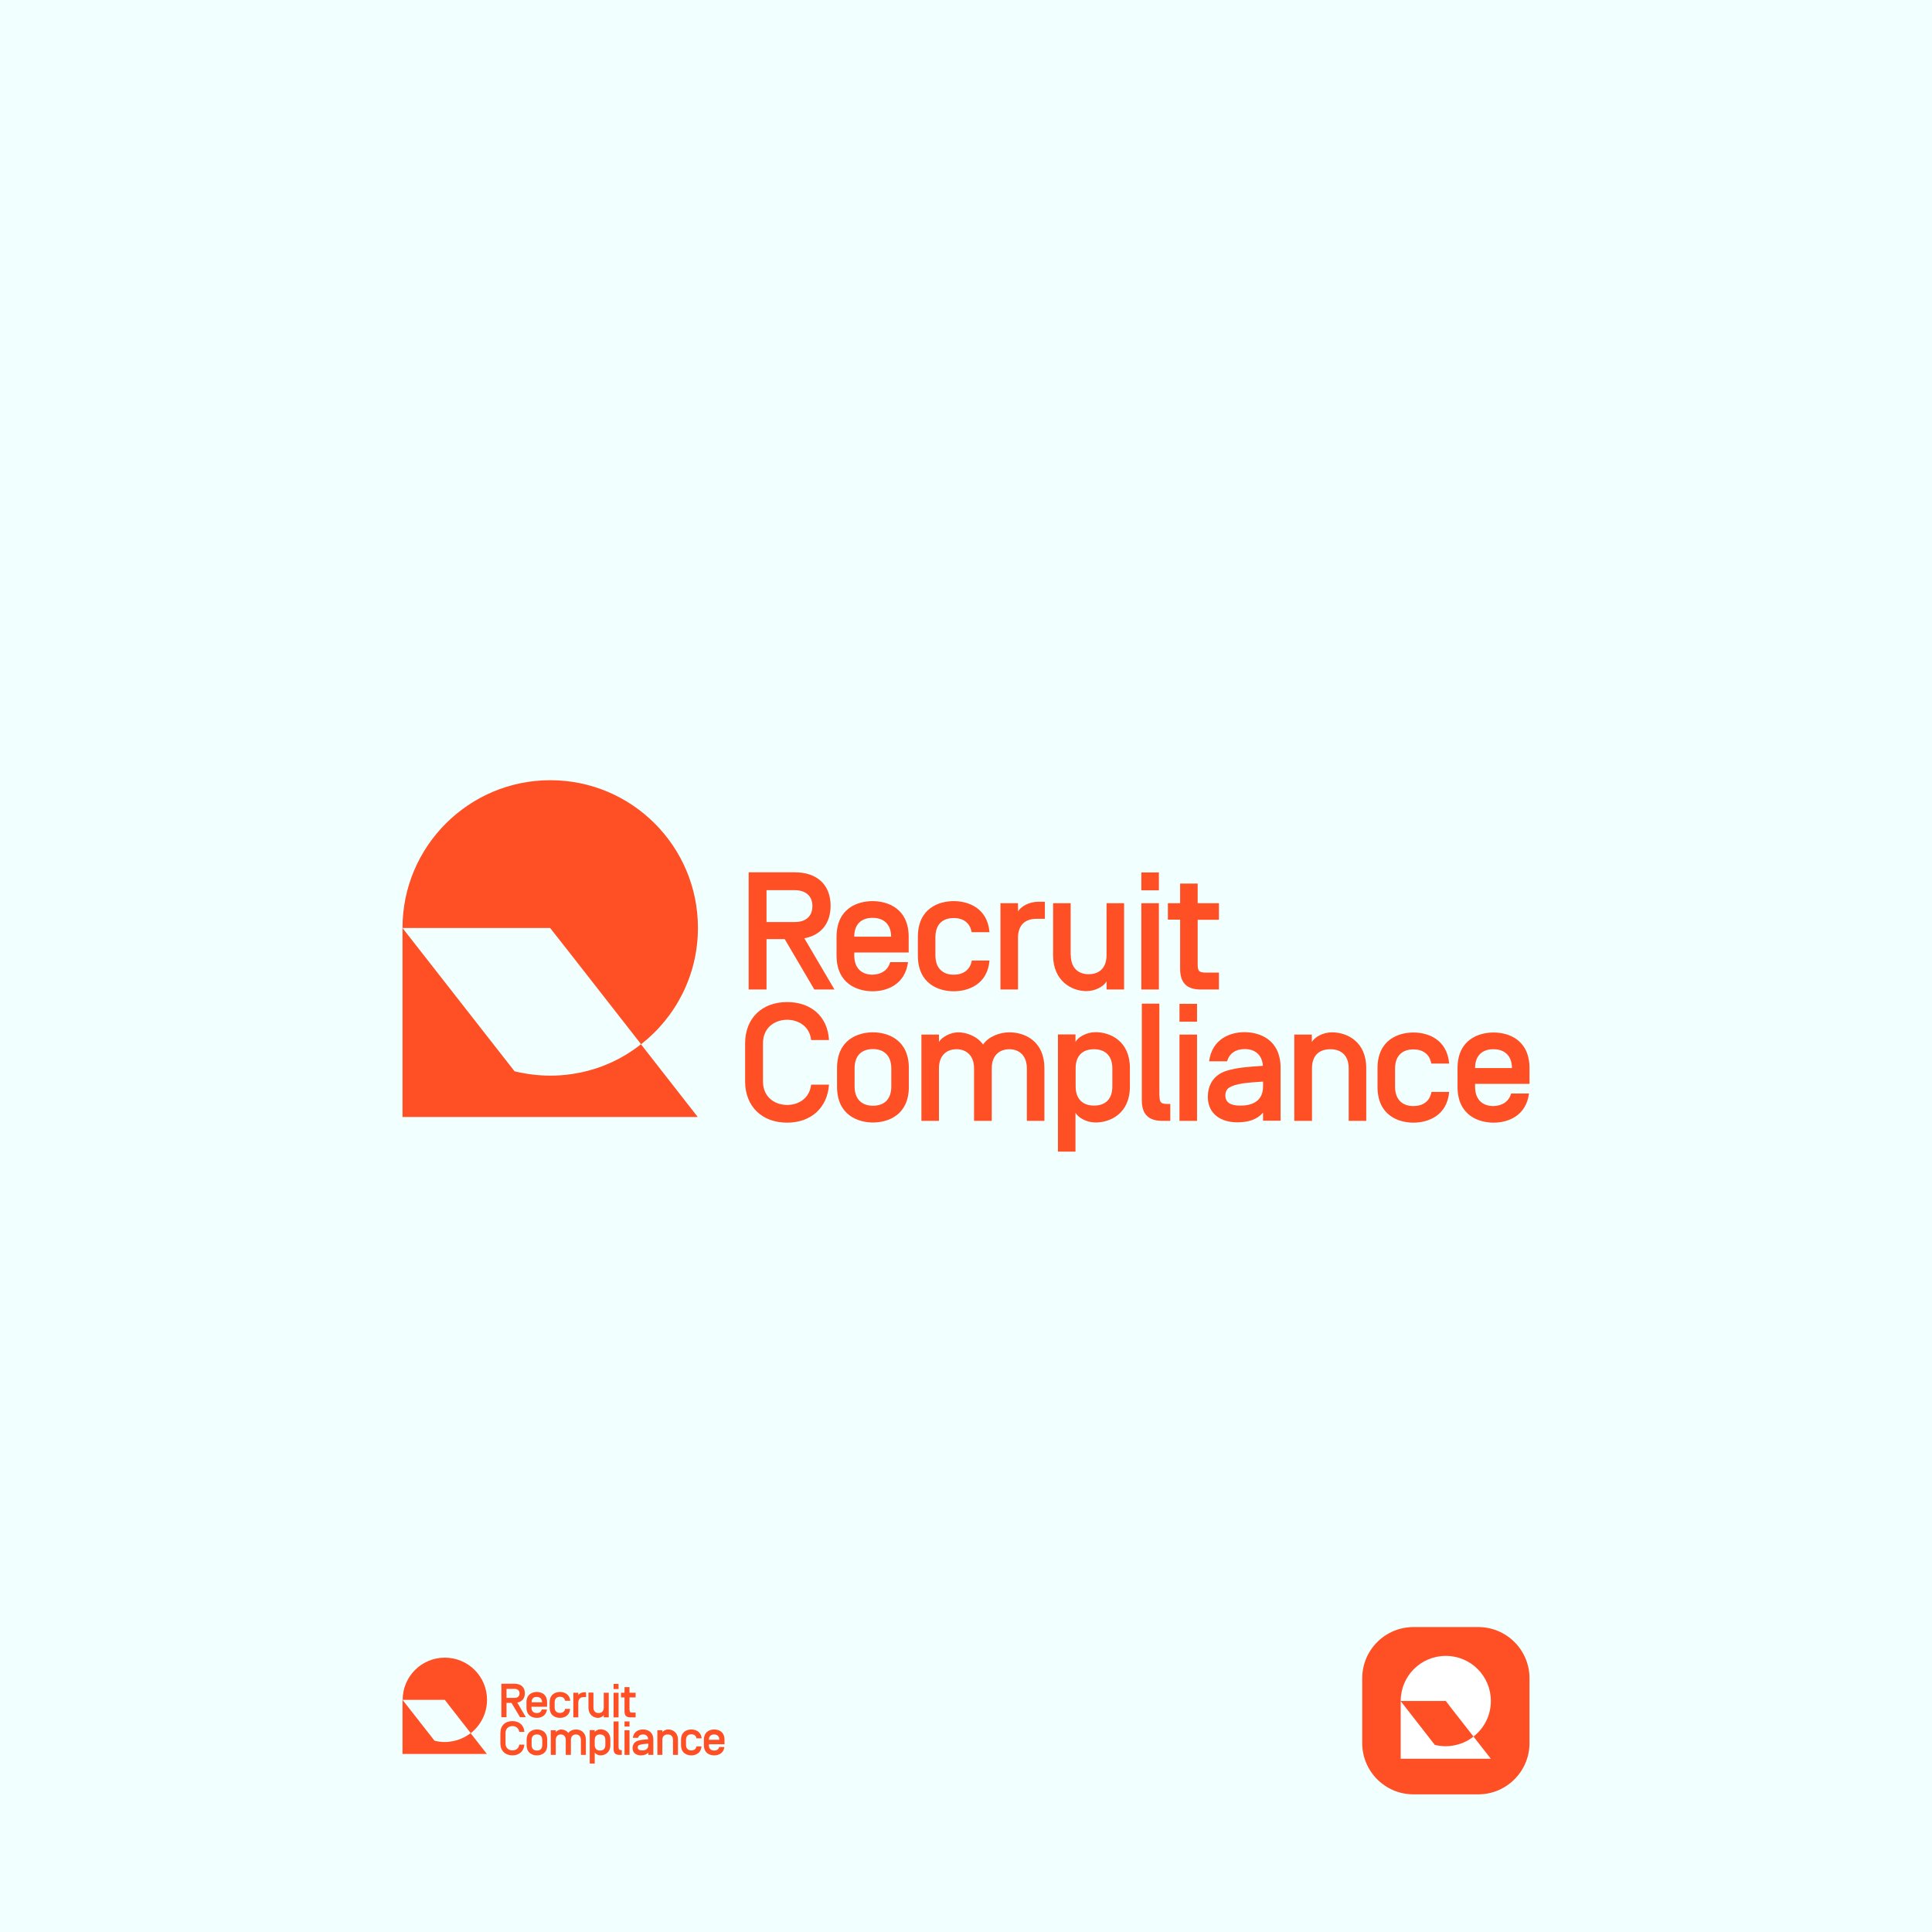
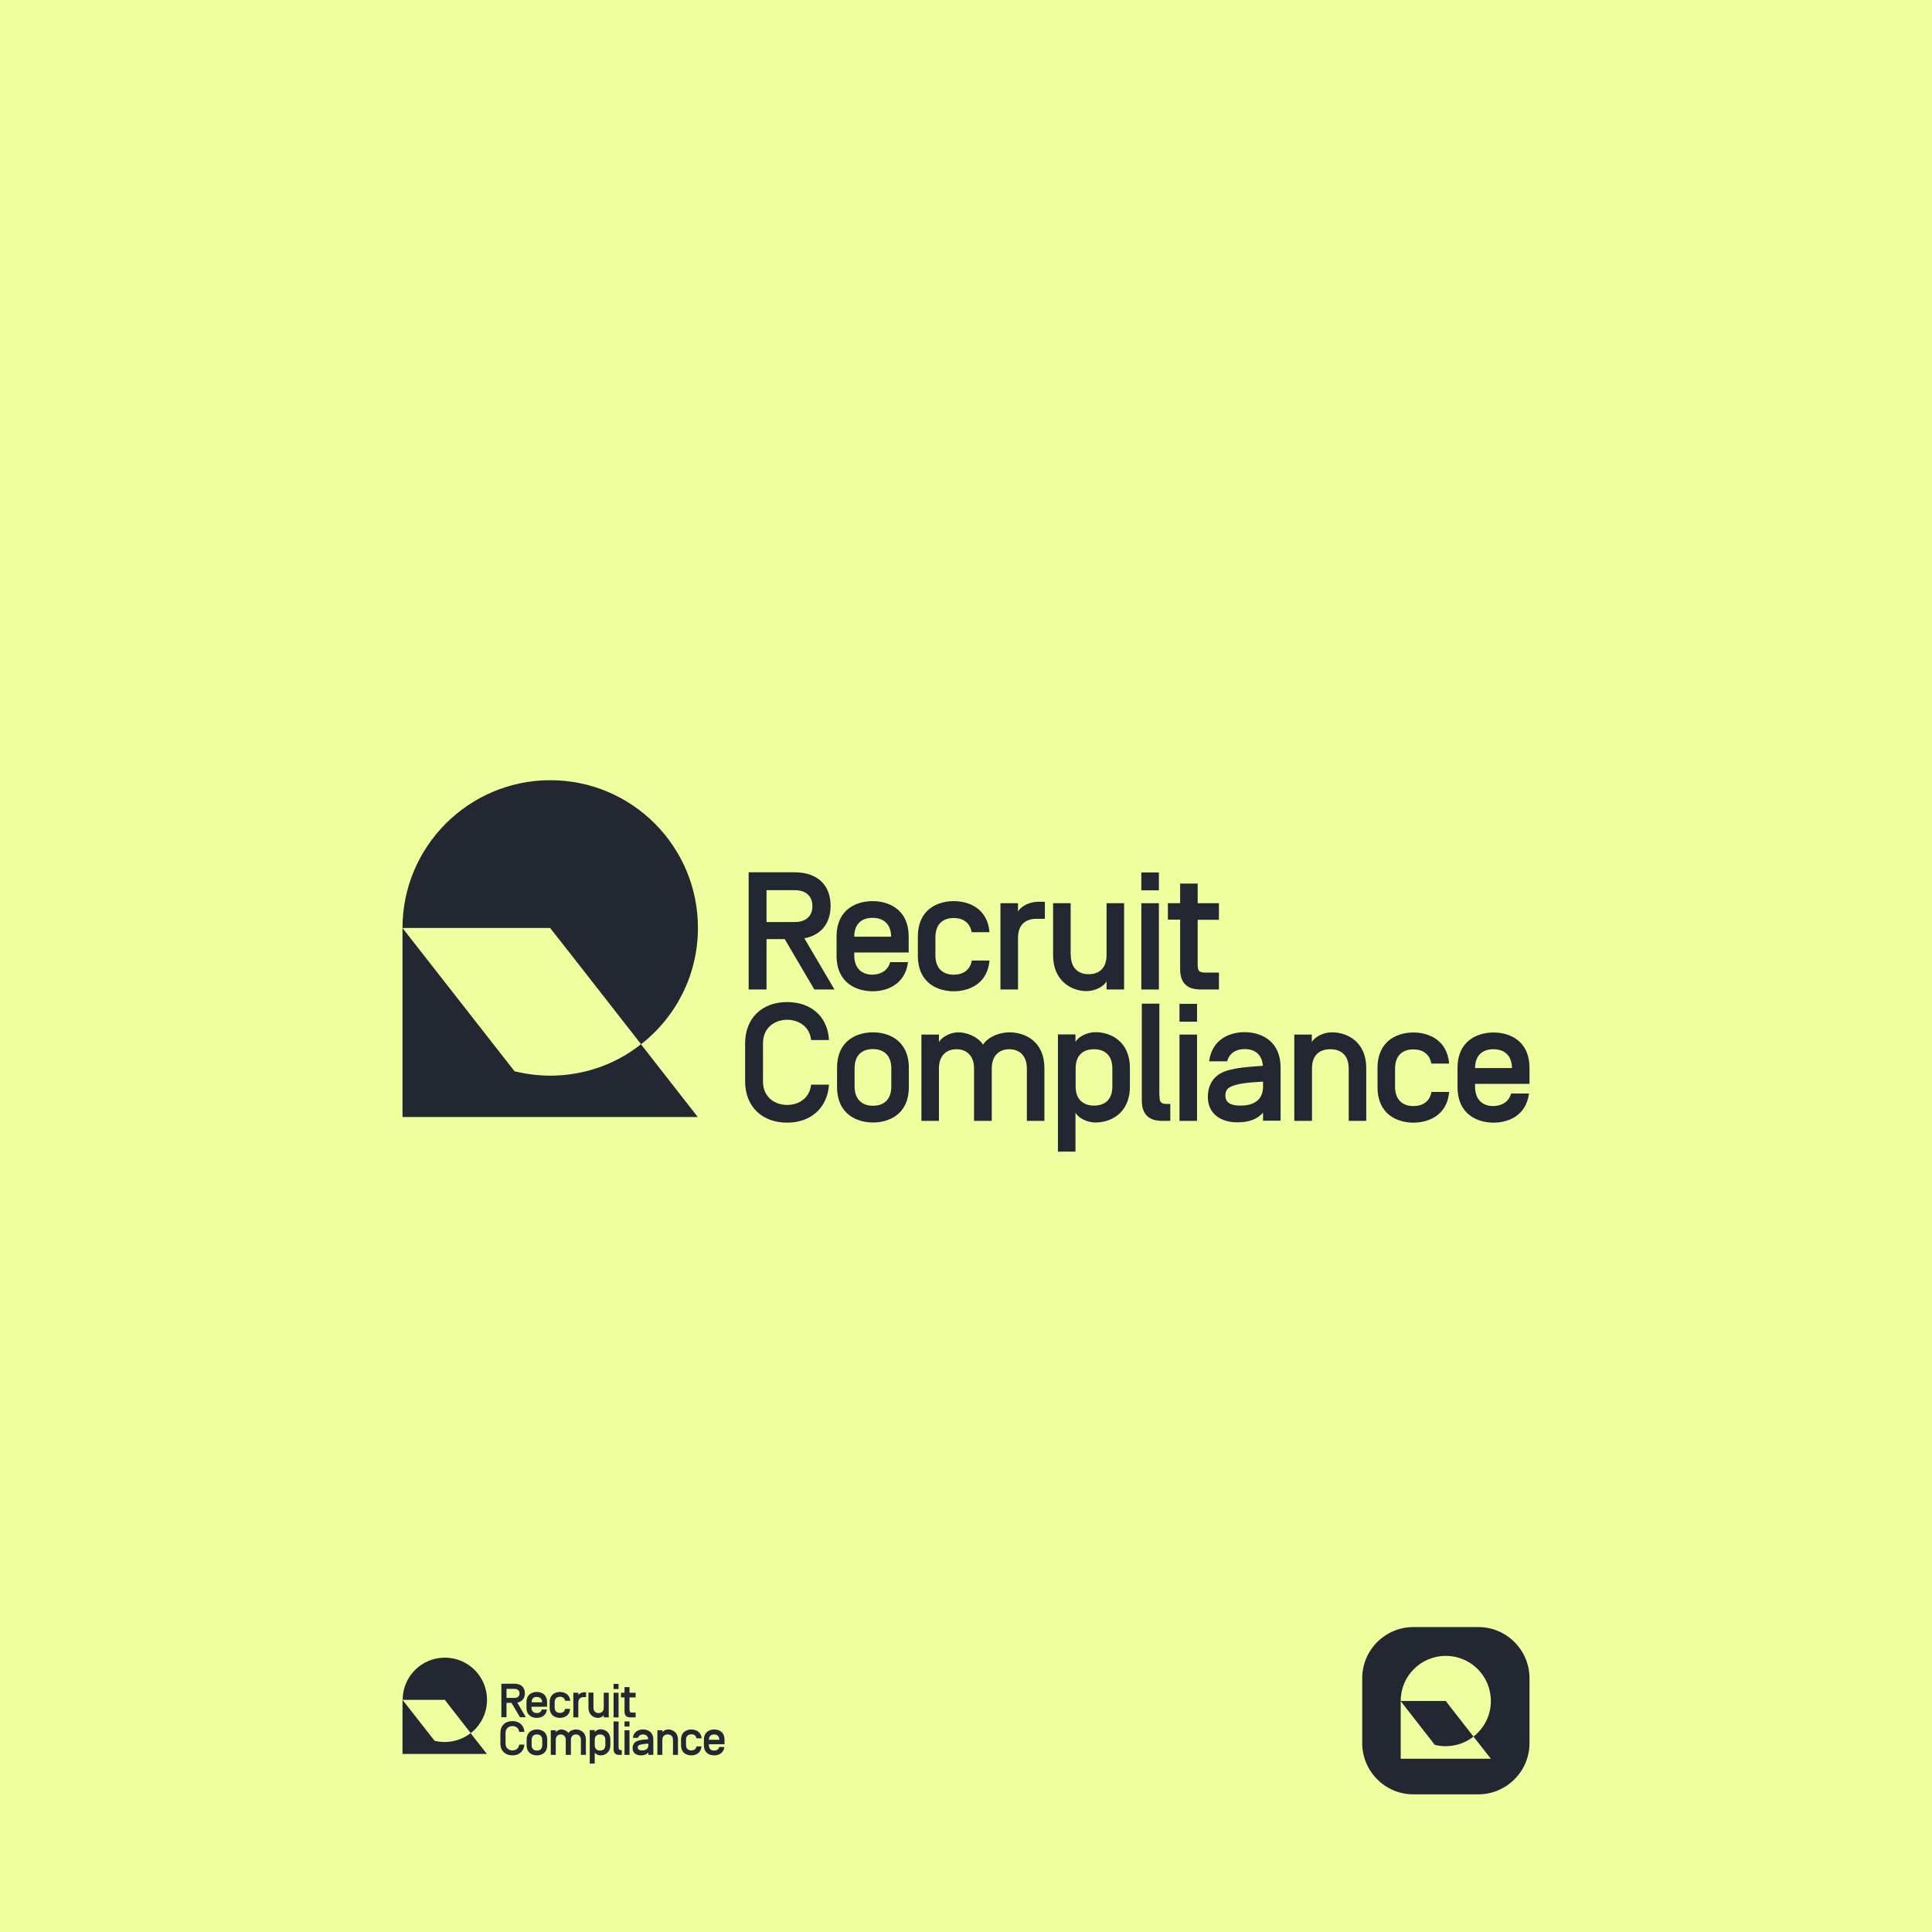
<svg xmlns="http://www.w3.org/2000/svg" version="1.1" id="Layer_1" x="0px" y="0px" viewBox="0 0 1200 1200" style="enable-background:new 0 0 1200 1200;" xml:space="preserve">
  <style type="text/css">
- 	.st0{fill:#F2FFFF;}
- 	.st1{fill:#FF4F24;}
- 	.st2{fill:#FFFFFF;}
+ 	.st0{fill:#EFFFA0;}
+ 	.st1{fill:#222731;}
</style>
  <rect class="st0" width="1200" height="1200" />
  <path class="st1" d="M918.2,1114.5h-40.3c-17.6,0-31.8-14.3-31.8-31.8v-40.3c0-17.6,14.3-31.8,31.8-31.8h40.3  c17.6,0,31.8,14.3,31.8,31.8v40.3C950,1100.2,935.7,1114.5,918.2,1114.5z" />
  <g>
+     <path class="st1" d="M476.1,583.3v31.3H465v-72.8h28.6c14.4,0,22.3,8.2,22.3,20.8c0,10.7-5.7,18.2-16.3,20.2l18.7,31.8h-12.5   l-18.4-31.3H476.1z M493.6,552.9h-17.5v19.8h17.5c6.8,0,11-3.5,11-9.9C504.6,556.4,500.3,552.9,493.6,552.9z" />
+     <path class="st1" d="M552.9,597.6H564c-1.9,14.2-13.4,18.1-22,18.1c-9.4,0-22.4-4.6-22.4-22.2v-11.6c0-17.7,13-22.2,22.4-22.2   c9.4,0,22.4,4.6,22.4,22.2v9.7h-33.8v1.8c0,8.1,4.7,12,11.4,12C547.4,605.2,551.5,602.7,552.9,597.6z M530.6,581.7v0.1h22.9v-0.1   c-0.1-7.8-4.8-11.6-11.4-11.6C535.2,570,530.6,573.9,530.6,581.7z" />
+     <path class="st1" d="M592.4,615.7c-9.4,0-22.3-4.6-22.3-22.2v-11.6c0-17.7,13-22.2,22.3-22.2c8.8,0,20.9,4.1,22.2,19.3h-11.1   c-1-5.9-5.3-8.8-11.1-8.8c-6.8,0-11.4,3.8-11.4,12v11.2c0,8.1,4.7,12,11.4,12c5.8,0,10.2-2.9,11.2-8.8h11   C613.3,611.6,601.2,615.7,592.4,615.7z" />
+     <path class="st1" d="M643.7,570.7c-6.8,0-11.4,3.7-11.4,11.8v32.1h-10.9V561h10.9v5.2c1.6-3.1,6.9-6.1,12.5-6.1h4.2v10.6H643.7z" />
+     <path class="st1" d="M665.1,593.2c0,8.1,4.7,11.9,11.1,11.9s11.1-3.7,11.1-11.9V561h10.9v53.6h-10.9v-5.1   c-1.6,3.1-6.9,6.1-12.5,6.1c-9.3,0-20.7-6.4-20.7-22.2V561h10.9V593.2z" />
+     <path class="st1" d="M719.8,553h-10.9v-11.1h10.9V553z M719.8,614.6h-10.9V561h10.9V614.6z" />
+     <path class="st1" d="M743.9,599c0,4,0.7,5.1,5,5.1h8.2v10.5h-11.3c-8.9,0-12.8-4.4-12.8-12.8v-30.6h-7.6V561h7.6v-12.2h10.9V561   h13.2v10.3h-13.2V599z" />
+     <path class="st1" d="M488.9,697.3c-15.6,0-26.1-10-26.1-25.7v-23.5c0-15.7,10.5-25.7,26.1-25.7c14.9,0,25.2,9,26,23.6h-11.1   c-0.9-8.7-8.1-12.6-14.9-12.6c-7.3,0-15,4.5-15,14.7v23.5c0,10.2,7.7,14.7,15,14.7c6.8,0,13.9-3.8,14.9-12.6h11.1   C513.9,688.1,503.7,697.3,488.9,697.3z" />
+     <path class="st1" d="M519.9,663.4c0-17.7,13-22.2,22.3-22.2s22.3,4.6,22.3,22.2V675c0,17.7-13,22.2-22.3,22.2s-22.3-4.6-22.3-22.2   V663.4z M553.6,663.6c0-8.1-4.7-12-11.4-12c-6.8,0-11.4,3.8-11.4,12v11.2c0,8.1,4.7,12,11.4,12c6.8,0,11.4-3.8,11.4-12V663.6z" />
+     <path class="st1" d="M615.9,696.2H605v-32.6c0-8.1-4.9-11.9-10.9-11.9c-6,0-10.9,3.7-10.9,11.9v32.6h-10.9v-53.6h10.9v4.7   c1.4-2.9,6.9-6.1,12-6.1c5,0,11.8,2.4,15.4,7.6c3.5-5.2,10.7-7.6,16.3-7.6c9.9,0,21.8,5.7,21.8,22.2v32.8h-10.9v-32.6   c0-8.1-4.9-11.9-10.9-11.9c-6,0-10.9,3.7-10.9,11.9V696.2z" />
+     <path class="st1" d="M701.8,675c0,16.5-12.1,22.2-21.3,22.2c-5.6,0-10.9-3-12.5-6.1v24.2h-10.9v-72.8H668v4.7   c1.6-3.1,6.9-6.1,12.5-6.1c9.3,0,21.3,5.7,21.3,22.2V675z M690.9,663.6c0-8.1-4.7-11.9-11.4-11.9c-6.8,0-11.4,3.7-11.4,11.9v11.2   c0,8.1,4.7,11.9,11.4,11.9c6.8,0,11.4-3.7,11.4-11.9V663.6z" />
+     <path class="st1" d="M720.2,680.6c0,4,0.7,5.1,5,5.1h1.7v10.5H722c-8.9,0-12.8-4.4-12.8-12.8v-60h10.9V680.6z" />
+     <path class="st1" d="M743.5,634.6h-10.9v-11.1h10.9V634.6z M743.5,696.2h-10.9v-53.6h10.9V696.2z" />
+     <path class="st1" d="M762.2,659.2H751c1.9-14.2,13.4-18.1,22-18.1c9.4,0,22.4,4.6,22.4,22.2v32.8h-10.9v-5.1   c-3.4,4.2-8.9,6.1-16,6.1c-9.8,0-18.3-4.9-18.3-15.9c0-6.1,2.7-13.3,11.6-16.1c6.4-2,13.5-2.5,22.6-3.1V662   c-0.5-7-5-10.4-11.3-10.4C767.7,651.6,763.6,654.1,762.2,659.2z M784.5,674.8v-3c-9.6,0.6-16.8,1.2-20.8,3.6   c-1.4,0.8-2.6,2.3-2.6,5c0,4.4,3.3,6.3,9.1,6.3C776.5,686.8,784.5,684.8,784.5,674.8z" />
+     <path class="st1" d="M814.8,696.2h-10.9v-53.6h10.9v4.7c1.6-3.1,6.9-6.1,12.5-6.1c9.3,0,21.3,5.7,21.3,22.2v32.8h-10.9v-32.6   c0-8.1-4.7-11.9-11.4-11.9c-6.8,0-11.4,3.7-11.4,11.9V696.2z" />
+     <path class="st1" d="M877.9,697.3c-9.4,0-22.3-4.6-22.3-22.2v-11.6c0-17.7,13-22.2,22.3-22.2c8.8,0,20.9,4.1,22.2,19.3H889   c-1-5.9-5.3-8.8-11.1-8.8c-6.8,0-11.4,3.8-11.4,12v11.2c0,8.1,4.7,12,11.4,12c5.8,0,10.2-2.9,11.2-8.8h11   C898.8,693.2,886.7,697.3,877.9,697.3z" />
+     <path class="st1" d="M938.6,679.2h11.1c-1.9,14.2-13.4,18.1-22,18.1c-9.4,0-22.4-4.6-22.4-22.2v-11.6c0-17.7,13-22.2,22.4-22.2   c9.4,0,22.3,4.6,22.3,22.2v9.7h-33.8v1.8c0,8.1,4.7,12,11.4,12C933.1,686.8,937.1,684.3,938.6,679.2z M916.2,663.3v0.1h22.9v-0.1   c-0.1-7.8-4.8-11.6-11.4-11.6C920.9,651.6,916.2,655.5,916.2,663.3z" />
+   </g>
+   <g>
    <g>
-       <g>
-         <path class="st1" d="M476.1,583.3v31.3H465v-72.8h28.6c14.4,0,22.3,8.2,22.3,20.8c0,10.7-5.7,18.2-16.3,20.2l18.7,31.8h-12.5     l-18.4-31.3H476.1z M493.6,552.9h-17.5v19.8h17.5c6.8,0,11-3.5,11-9.9C504.6,556.4,500.3,552.9,493.6,552.9z" />
-         <path class="st1" d="M552.9,597.6H564c-1.9,14.2-13.4,18.1-22,18.1c-9.4,0-22.4-4.6-22.4-22.2v-11.6c0-17.7,13-22.2,22.4-22.2     c9.4,0,22.4,4.6,22.4,22.2v9.7h-33.8v1.8c0,8.1,4.7,12,11.4,12C547.4,605.2,551.5,602.7,552.9,597.6z M530.6,581.7v0.1h22.9v-0.1     c-0.1-7.8-4.8-11.6-11.4-11.6C535.2,570,530.6,573.9,530.6,581.7z" />
-         <path class="st1" d="M592.4,615.7c-9.4,0-22.3-4.6-22.3-22.2v-11.6c0-17.7,13-22.2,22.3-22.2c8.8,0,20.9,4.1,22.2,19.3h-11.1     c-1-5.9-5.3-8.8-11.1-8.8c-6.8,0-11.4,3.8-11.4,12v11.2c0,8.1,4.7,12,11.4,12c5.8,0,10.2-2.9,11.2-8.8h11     C613.3,611.6,601.2,615.7,592.4,615.7z" />
-         <path class="st1" d="M643.7,570.7c-6.8,0-11.4,3.7-11.4,11.8v32.1h-10.9V561h10.9v5.2c1.6-3.1,6.9-6.1,12.5-6.1h4.2v10.6H643.7z" />
-         <path class="st1" d="M665.1,593.2c0,8.1,4.7,11.9,11.1,11.9s11.1-3.7,11.1-11.9V561h10.9v53.6h-10.9v-5.1     c-1.6,3.1-6.9,6.1-12.5,6.1c-9.3,0-20.7-6.4-20.7-22.2V561h10.9V593.2z" />
-         <path class="st1" d="M719.8,553h-10.9v-11.1h10.9V553z M719.8,614.6h-10.9V561h10.9V614.6z" />
-         <path class="st1" d="M743.9,599c0,4,0.7,5.1,5,5.1h8.2v10.5h-11.3c-8.9,0-12.8-4.4-12.8-12.8v-30.6h-7.6V561h7.6v-12.2h10.9V561     h13.2v10.3h-13.2V599z" />
-         <path class="st1" d="M488.9,697.3c-15.6,0-26.1-10-26.1-25.7v-23.5c0-15.7,10.5-25.7,26.1-25.7c14.9,0,25.2,9,26,23.6h-11.1     c-0.9-8.7-8.1-12.6-14.9-12.6c-7.3,0-15,4.5-15,14.7v23.5c0,10.2,7.7,14.7,15,14.7c6.8,0,13.9-3.8,14.9-12.6h11.1     C513.9,688.1,503.7,697.3,488.9,697.3z" />
-         <path class="st1" d="M519.9,663.4c0-17.7,13-22.2,22.3-22.2s22.3,4.6,22.3,22.2V675c0,17.7-13,22.2-22.3,22.2     s-22.3-4.6-22.3-22.2V663.4z M553.6,663.6c0-8.1-4.7-12-11.4-12c-6.8,0-11.4,3.8-11.4,12v11.2c0,8.1,4.7,12,11.4,12     c6.8,0,11.4-3.8,11.4-12V663.6z" />
-         <path class="st1" d="M615.9,696.2H605v-32.6c0-8.1-4.9-11.9-10.9-11.9c-6,0-10.9,3.7-10.9,11.9v32.6h-10.9v-53.6h10.9v4.7     c1.4-2.9,6.9-6.1,12-6.1c5,0,11.8,2.4,15.4,7.6c3.5-5.2,10.7-7.6,16.3-7.6c9.9,0,21.8,5.7,21.8,22.2v32.8h-10.9v-32.6     c0-8.1-4.9-11.9-10.9-11.9c-6,0-10.9,3.7-10.9,11.9V696.2z" />
-         <path class="st1" d="M701.8,675c0,16.5-12.1,22.2-21.3,22.2c-5.6,0-10.9-3-12.5-6.1v24.2h-10.9v-72.8H668v4.7     c1.6-3.1,6.9-6.1,12.5-6.1c9.3,0,21.3,5.7,21.3,22.2V675z M690.9,663.6c0-8.1-4.7-11.9-11.4-11.9c-6.8,0-11.4,3.7-11.4,11.9v11.2     c0,8.1,4.7,11.9,11.4,11.9c6.8,0,11.4-3.7,11.4-11.9V663.6z" />
-         <path class="st1" d="M720.2,680.6c0,4,0.7,5.1,5,5.1h1.7v10.5H722c-8.9,0-12.8-4.4-12.8-12.8v-60h10.9V680.6z" />
-         <path class="st1" d="M743.5,634.6h-10.9v-11.1h10.9V634.6z M743.5,696.2h-10.9v-53.6h10.9V696.2z" />
-         <path class="st1" d="M762.2,659.2H751c1.9-14.2,13.4-18.1,22-18.1c9.4,0,22.4,4.6,22.4,22.2v32.8h-10.9v-5.1     c-3.4,4.2-8.9,6.1-16,6.1c-9.8,0-18.3-4.9-18.3-15.9c0-6.1,2.7-13.3,11.6-16.1c6.4-2,13.5-2.5,22.6-3.1V662     c-0.5-7-5-10.4-11.3-10.4C767.7,651.6,763.6,654.1,762.2,659.2z M784.5,674.8v-3c-9.6,0.6-16.8,1.2-20.8,3.6     c-1.4,0.8-2.6,2.3-2.6,5c0,4.4,3.3,6.3,9.1,6.3C776.5,686.8,784.5,684.8,784.5,674.8z" />
-         <path class="st1" d="M814.8,696.2h-10.9v-53.6h10.9v4.7c1.6-3.1,6.9-6.1,12.5-6.1c9.3,0,21.3,5.7,21.3,22.2v32.8h-10.9v-32.6     c0-8.1-4.7-11.9-11.4-11.9c-6.8,0-11.4,3.7-11.4,11.9V696.2z" />
-         <path class="st1" d="M877.9,697.3c-9.4,0-22.3-4.6-22.3-22.2v-11.6c0-17.7,13-22.2,22.3-22.2c8.8,0,20.9,4.1,22.2,19.3H889     c-1-5.9-5.3-8.8-11.1-8.8c-6.8,0-11.4,3.8-11.4,12v11.2c0,8.1,4.7,12,11.4,12c5.8,0,10.2-2.9,11.2-8.8h11     C898.8,693.2,886.7,697.3,877.9,697.3z" />
-         <path class="st1" d="M938.6,679.2h11.1c-1.9,14.2-13.4,18.1-22,18.1c-9.4,0-22.4-4.6-22.4-22.2v-11.6c0-17.7,13-22.2,22.4-22.2     c9.4,0,22.3,4.6,22.3,22.2v9.7h-33.8v1.8c0,8.1,4.7,12,11.4,12C933.1,686.8,937.1,684.3,938.6,679.2z M916.2,663.3v0.1h22.9v-0.1     c-0.1-7.8-4.8-11.6-11.4-11.6C920.9,651.6,916.2,655.5,916.2,663.3z" />
-       </g>
-     </g>
-     <g>
-       <g>
-         <path class="st1" d="M354.6,667.2c-4.2,0.6-8.5,0.9-12.8,0.9c-7.7,0-15.1-1-22.2-2.7l-69.6-89v117.4h91.7h12.8h78.9l-35.3-45.2     C385.8,658.4,370.9,664.9,354.6,667.2z" />
-         <path class="st1" d="M354.6,592.8l43.6,55.8c21.5-16.8,35.3-42.9,35.3-72.3c0-50.7-41.1-91.7-91.7-91.7S250,525.7,250,576.4h91.7     L354.6,592.8z" />
-       </g>
+       <path class="st1" d="M354.6,667.2c-4.2,0.6-8.5,0.9-12.8,0.9c-7.7,0-15.1-1-22.2-2.7l-69.6-89v117.4h91.7h12.8h78.9l-35.3-45.2    C385.8,658.4,370.9,664.9,354.6,667.2z" />
+       <path class="st1" d="M354.6,592.8l43.6,55.8c21.5-16.8,35.3-42.9,35.3-72.3c0-50.7-41.1-91.7-91.7-91.7S250,525.7,250,576.4h91.7    L354.6,592.8z" />
    </g>
  </g>
  <g>
    <g>
      <g>
        <path class="st1" d="M314.6,1057.7v8.9h-3.2v-20.8h8.2c4.1,0,6.4,2.3,6.4,5.9c0,3.1-1.6,5.2-4.7,5.8l5.3,9.1h-3.6l-5.3-8.9H314.6     z M319.6,1049h-5v5.6h5c1.9,0,3.1-1,3.1-2.8C322.7,1050,321.5,1049,319.6,1049z" />
        <path class="st1" d="M336.5,1061.8h3.2c-0.5,4.1-3.8,5.2-6.3,5.2c-2.7,0-6.4-1.3-6.4-6.4v-3.3c0-5,3.7-6.4,6.4-6.4     c2.7,0,6.4,1.3,6.4,6.4v2.8h-9.7v0.5c0,2.3,1.3,3.4,3.3,3.4C335,1064,336.1,1063.3,336.5,1061.8z M330.2,1057.3L330.2,1057.3     l6.5,0v0c0-2.2-1.4-3.3-3.3-3.3C331.5,1053.9,330.2,1055,330.2,1057.3z" />
        <path class="st1" d="M347.8,1067c-2.7,0-6.4-1.3-6.4-6.4v-3.3c0-5,3.7-6.4,6.4-6.4c2.5,0,6,1.2,6.4,5.5H351     c-0.3-1.7-1.5-2.5-3.2-2.5c-1.9,0-3.3,1.1-3.3,3.4v3.2c0,2.3,1.3,3.4,3.3,3.4c1.7,0,2.9-0.8,3.2-2.5h3.1     C353.8,1065.8,350.4,1067,347.8,1067z" />
        <path class="st1" d="M362.5,1054.1c-1.9,0-3.3,1.1-3.3,3.4v9.2h-3.1v-15.3h3.1v1.5c0.4-0.9,2-1.8,3.6-1.8h1.2v3H362.5z" />
        <path class="st1" d="M368.6,1060.6c0,2.3,1.3,3.4,3.2,3.4s3.2-1.1,3.2-3.4v-9.2h3.1v15.3H375v-1.5c-0.4,0.9-2,1.8-3.6,1.8     c-2.6,0-5.9-1.8-5.9-6.4v-9.3h3.1V1060.6z" />
        <path class="st1" d="M384.2,1049.1h-3.1v-3.2h3.1V1049.1z M384.2,1066.7h-3.1v-15.3h3.1V1066.7z" />
        <path class="st1" d="M391.1,1062.2c0,1.1,0.2,1.5,1.4,1.5h2.3v3h-3.2c-2.6,0-3.7-1.2-3.7-3.7v-8.7h-2.2v-2.9h2.2v-3.5h3.1v3.5     h3.8v2.9h-3.8V1062.2z" />
        <path class="st1" d="M318.3,1090.3c-4.5,0-7.5-2.9-7.5-7.3v-6.7c0-4.5,3-7.3,7.5-7.3c4.2,0,7.2,2.6,7.4,6.7h-3.2     c-0.3-2.5-2.3-3.6-4.2-3.6c-2.1,0-4.3,1.3-4.3,4.2v6.7c0,2.9,2.2,4.2,4.3,4.2c1.9,0,4-1.1,4.2-3.6h3.2     C325.4,1087.7,322.5,1090.3,318.3,1090.3z" />
        <path class="st1" d="M327.1,1080.6c0-5,3.7-6.4,6.4-6.4s6.4,1.3,6.4,6.4v3.3c0,5-3.7,6.4-6.4,6.4s-6.4-1.3-6.4-6.4V1080.6z      M336.8,1080.7c0-2.3-1.3-3.4-3.3-3.4s-3.3,1.1-3.3,3.4v3.2c0,2.3,1.3,3.4,3.3,3.4s3.3-1.1,3.3-3.4V1080.7z" />
        <path class="st1" d="M354.5,1090h-3.1v-9.3c0-2.3-1.4-3.4-3.1-3.4c-1.7,0-3.1,1.1-3.1,3.4v9.3h-3.1v-15.3h3.1v1.3     c0.4-0.8,2-1.8,3.4-1.8c1.4,0,3.4,0.7,4.4,2.2c1-1.5,3.1-2.2,4.7-2.2c2.8,0,6.2,1.6,6.2,6.4v9.4h-3.1v-9.3c0-2.3-1.4-3.4-3.1-3.4     c-1.7,0-3.1,1.1-3.1,3.4V1090z" />
        <path class="st1" d="M379.1,1083.9c0,4.7-3.4,6.4-6.1,6.4c-1.6,0-3.1-0.9-3.6-1.8v6.9h-3.1v-20.8h3.1v1.3c0.4-0.9,2-1.8,3.6-1.8     c2.6,0,6.1,1.6,6.1,6.4V1083.9z M376,1080.7c0-2.3-1.3-3.4-3.3-3.4s-3.3,1.1-3.3,3.4v3.2c0,2.3,1.3,3.4,3.3,3.4s3.3-1.1,3.3-3.4     V1080.7z" />
        <path class="st1" d="M384.3,1085.5c0,1.1,0.2,1.5,1.4,1.5h0.5v3h-1.4c-2.6,0-3.7-1.2-3.7-3.7v-17.1h3.1V1085.5z" />
        <path class="st1" d="M391,1072.4h-3.1v-3.2h3.1V1072.4z M391,1090h-3.1v-15.3h3.1V1090z" />
        <path class="st1" d="M396.3,1079.4h-3.2c0.5-4.1,3.8-5.2,6.3-5.2c2.7,0,6.4,1.3,6.4,6.4v9.4h-3.1v-1.5c-1,1.2-2.6,1.8-4.6,1.8     c-2.8,0-5.2-1.4-5.2-4.5c0-1.8,0.8-3.8,3.3-4.6c1.8-0.6,3.9-0.7,6.4-0.9v0c-0.1-2-1.4-3-3.2-3     C397.9,1077.3,396.7,1078,396.3,1079.4z M402.7,1083.9v-0.9c-2.7,0.2-4.8,0.4-5.9,1c-0.4,0.2-0.7,0.7-0.7,1.4     c0,1.2,1,1.8,2.6,1.8C400.4,1087.3,402.7,1086.7,402.7,1083.9z" />
        <path class="st1" d="M411.4,1090h-3.1v-15.3h3.1v1.3c0.4-0.9,2-1.8,3.6-1.8c2.6,0,6.1,1.6,6.1,6.4v9.4h-3.1v-9.3     c0-2.3-1.3-3.4-3.3-3.4c-1.9,0-3.3,1.1-3.3,3.4V1090z" />
        <path class="st1" d="M429.4,1090.3c-2.7,0-6.4-1.3-6.4-6.4v-3.3c0-5,3.7-6.4,6.4-6.4c2.5,0,6,1.2,6.4,5.5h-3.2     c-0.3-1.7-1.5-2.5-3.2-2.5c-1.9,0-3.3,1.1-3.3,3.4v3.2c0,2.3,1.3,3.4,3.3,3.4c1.7,0,2.9-0.8,3.2-2.5h3.1     C435.4,1089.1,431.9,1090.3,429.4,1090.3z" />
        <path class="st1" d="M446.7,1085.1h3.2c-0.5,4.1-3.8,5.2-6.3,5.2c-2.7,0-6.4-1.3-6.4-6.4v-3.3c0-5,3.7-6.4,6.4-6.4     c2.7,0,6.4,1.3,6.4,6.4v2.8h-9.7v0.5c0,2.3,1.3,3.4,3.3,3.4C445.2,1087.3,446.3,1086.6,446.7,1085.1z M440.3,1080.6L440.3,1080.6     l6.5,0v0c0-2.2-1.4-3.3-3.3-3.3C441.7,1077.3,440.3,1078.3,440.3,1080.6z" />
      </g>
    </g>
    <g>
      <g>
        <path class="st1" d="M279.9,1081.7c-1.2,0.2-2.4,0.3-3.7,0.3c-2.2,0-4.3-0.3-6.3-0.8l-19.9-25.4v33.6h26.2h3.7h22.5l-10.1-12.9     C288.8,1079.2,284.5,1081.1,279.9,1081.7z" />
        <path class="st1" d="M279.9,1060.5l12.5,16c6.1-4.8,10.1-12.3,10.1-20.7c0-14.5-11.7-26.2-26.2-26.2s-26.2,11.7-26.2,26.2h26.2     L279.9,1060.5z" />
      </g>
    </g>
  </g>
  <g>
-     <path class="st2" d="M901.9,1084.3c-1.3,0.2-2.6,0.3-3.9,0.3c-2.3,0-4.6-0.3-6.8-0.8l-21.2-27.2v35.8h28h3.9H926l-10.8-13.8   C911.5,1081.6,906.9,1083.6,901.9,1084.3z" />
-     <path class="st2" d="M901.9,1061.6l13.3,17c6.6-5.1,10.8-13.1,10.8-22.1c0-15.5-12.5-28-28-28s-28,12.5-28,28h28L901.9,1061.6z" />
+     <path class="st0" d="M901.9,1084.3c-1.3,0.2-2.6,0.3-3.9,0.3c-2.3,0-4.6-0.3-6.8-0.8l-21.2-27.2v35.8h28h3.9H926l-10.8-13.8   C911.5,1081.6,906.9,1083.6,901.9,1084.3z" />
+     <path class="st0" d="M901.9,1061.6l13.3,17c6.6-5.1,10.8-13.1,10.8-22.1c0-15.5-12.5-28-28-28s-28,12.5-28,28h28L901.9,1061.6z" />
  </g>
</svg>
